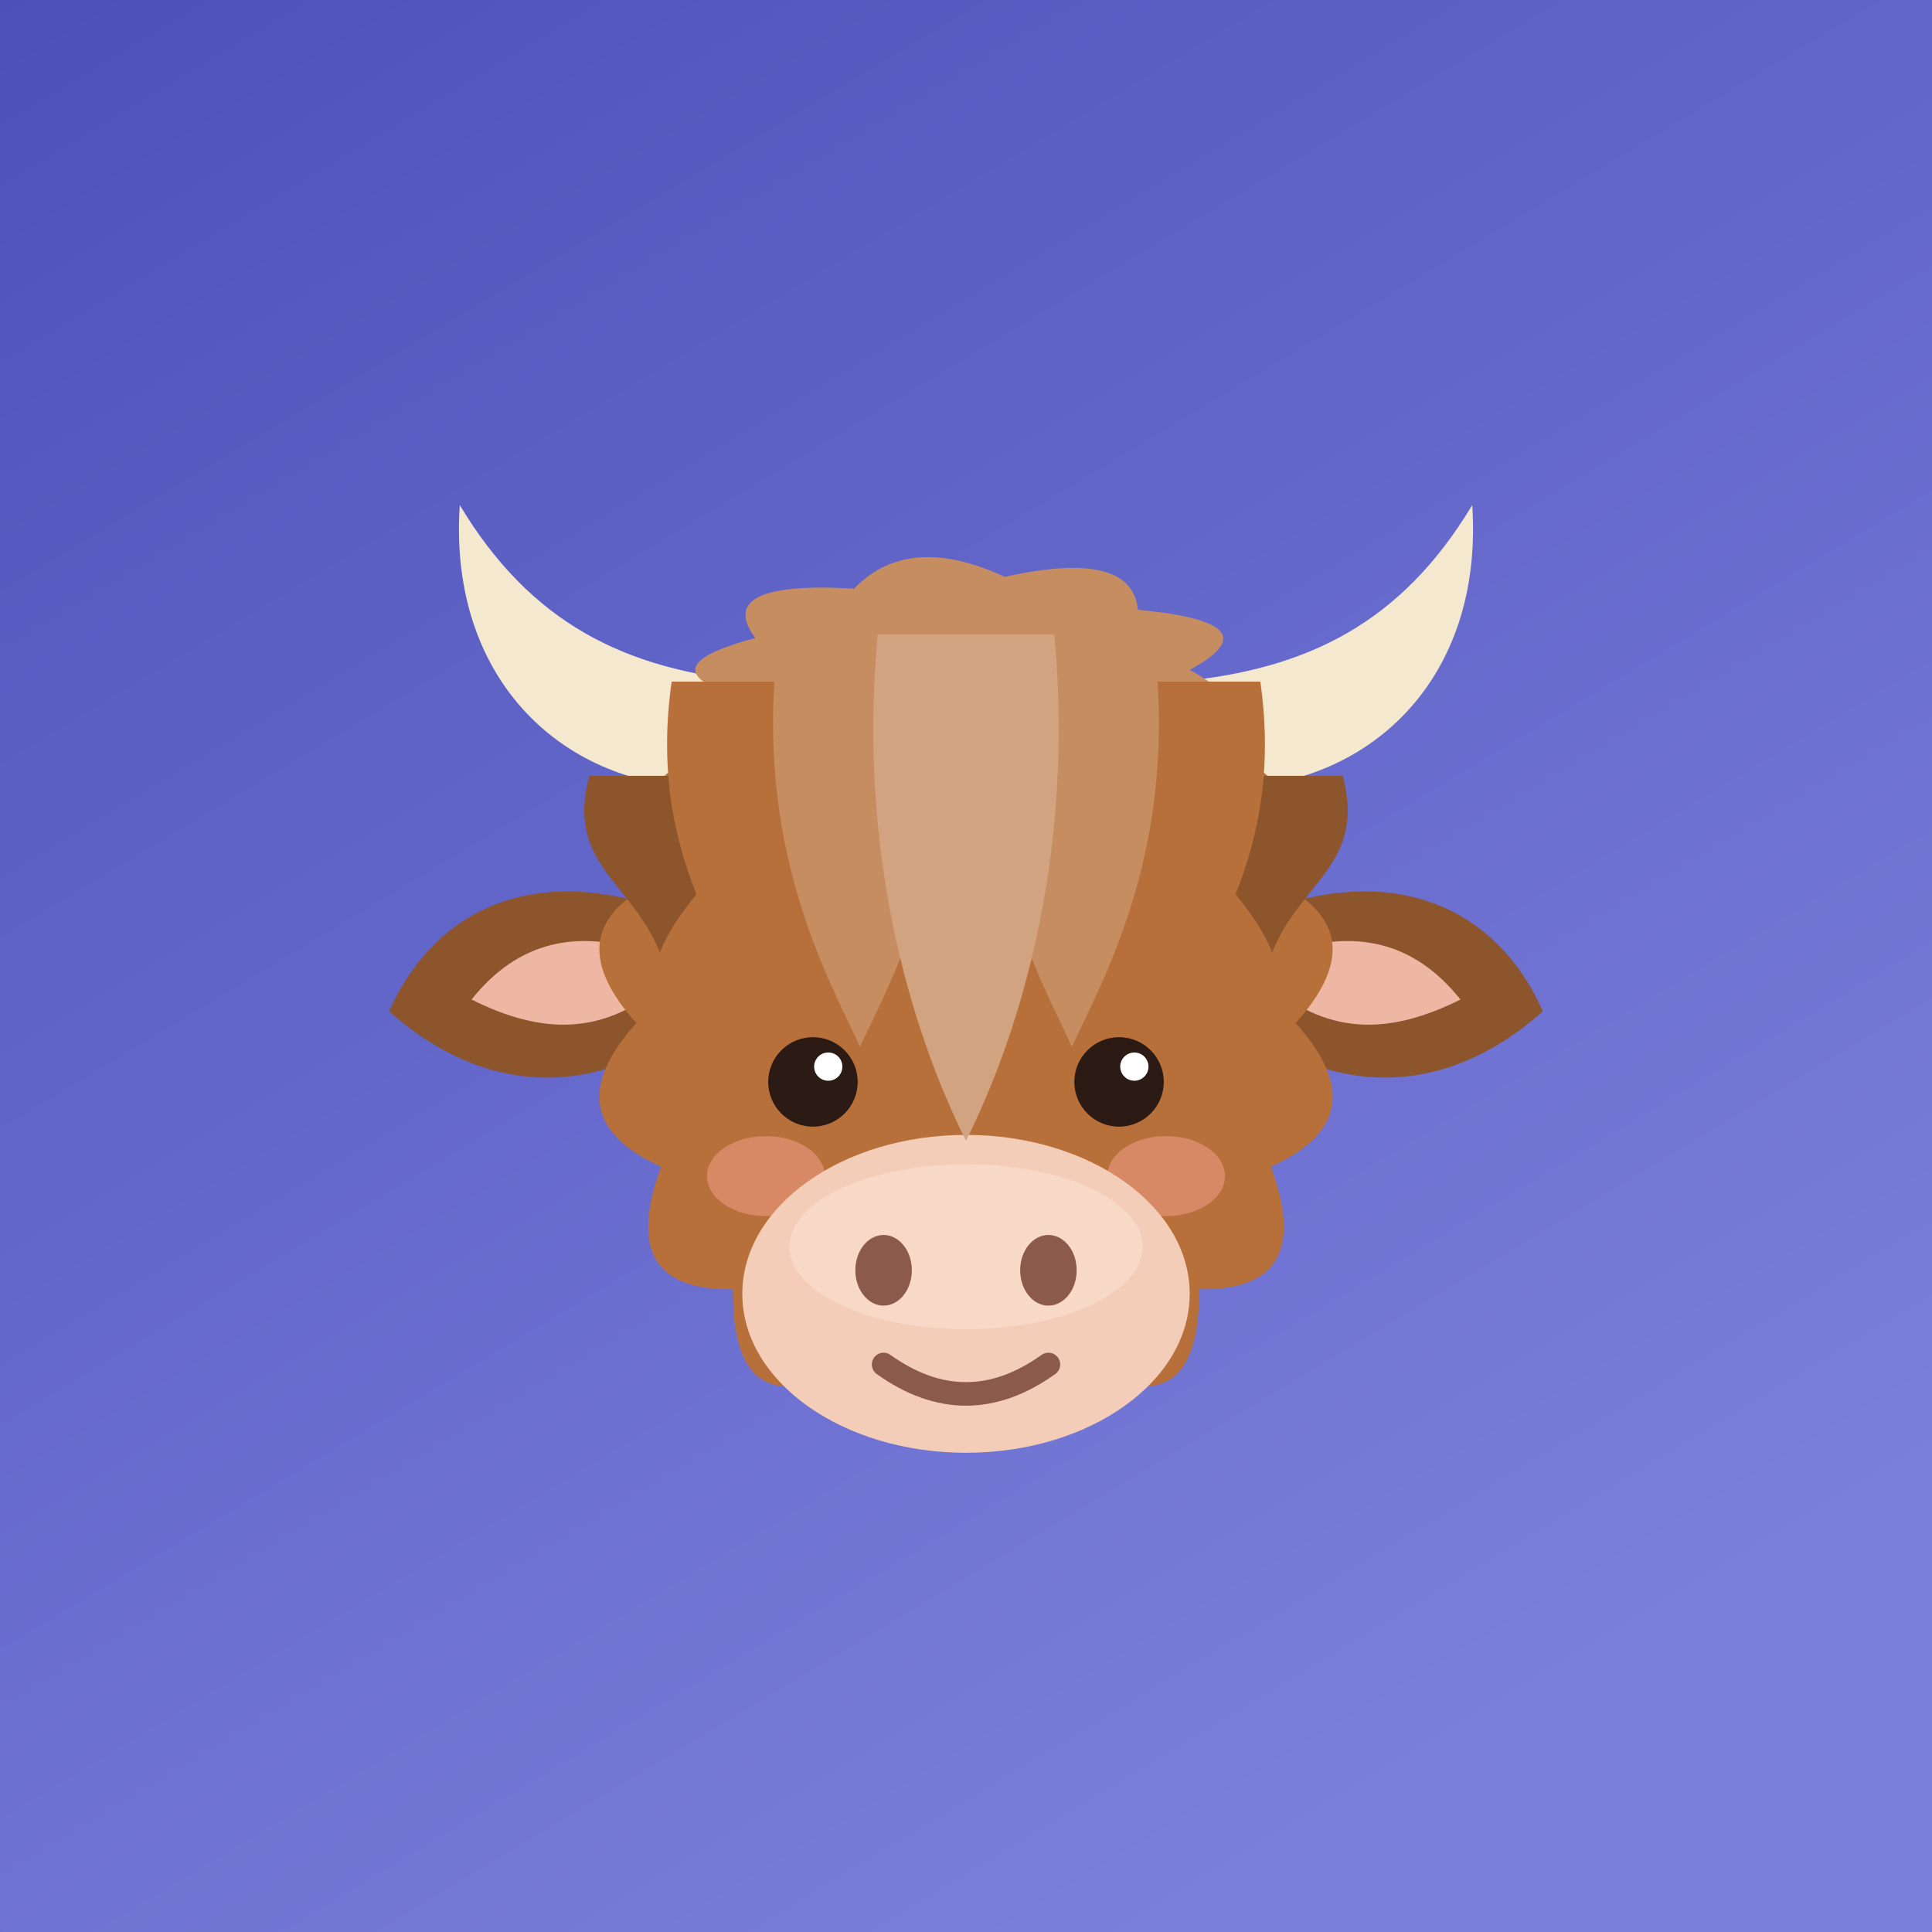
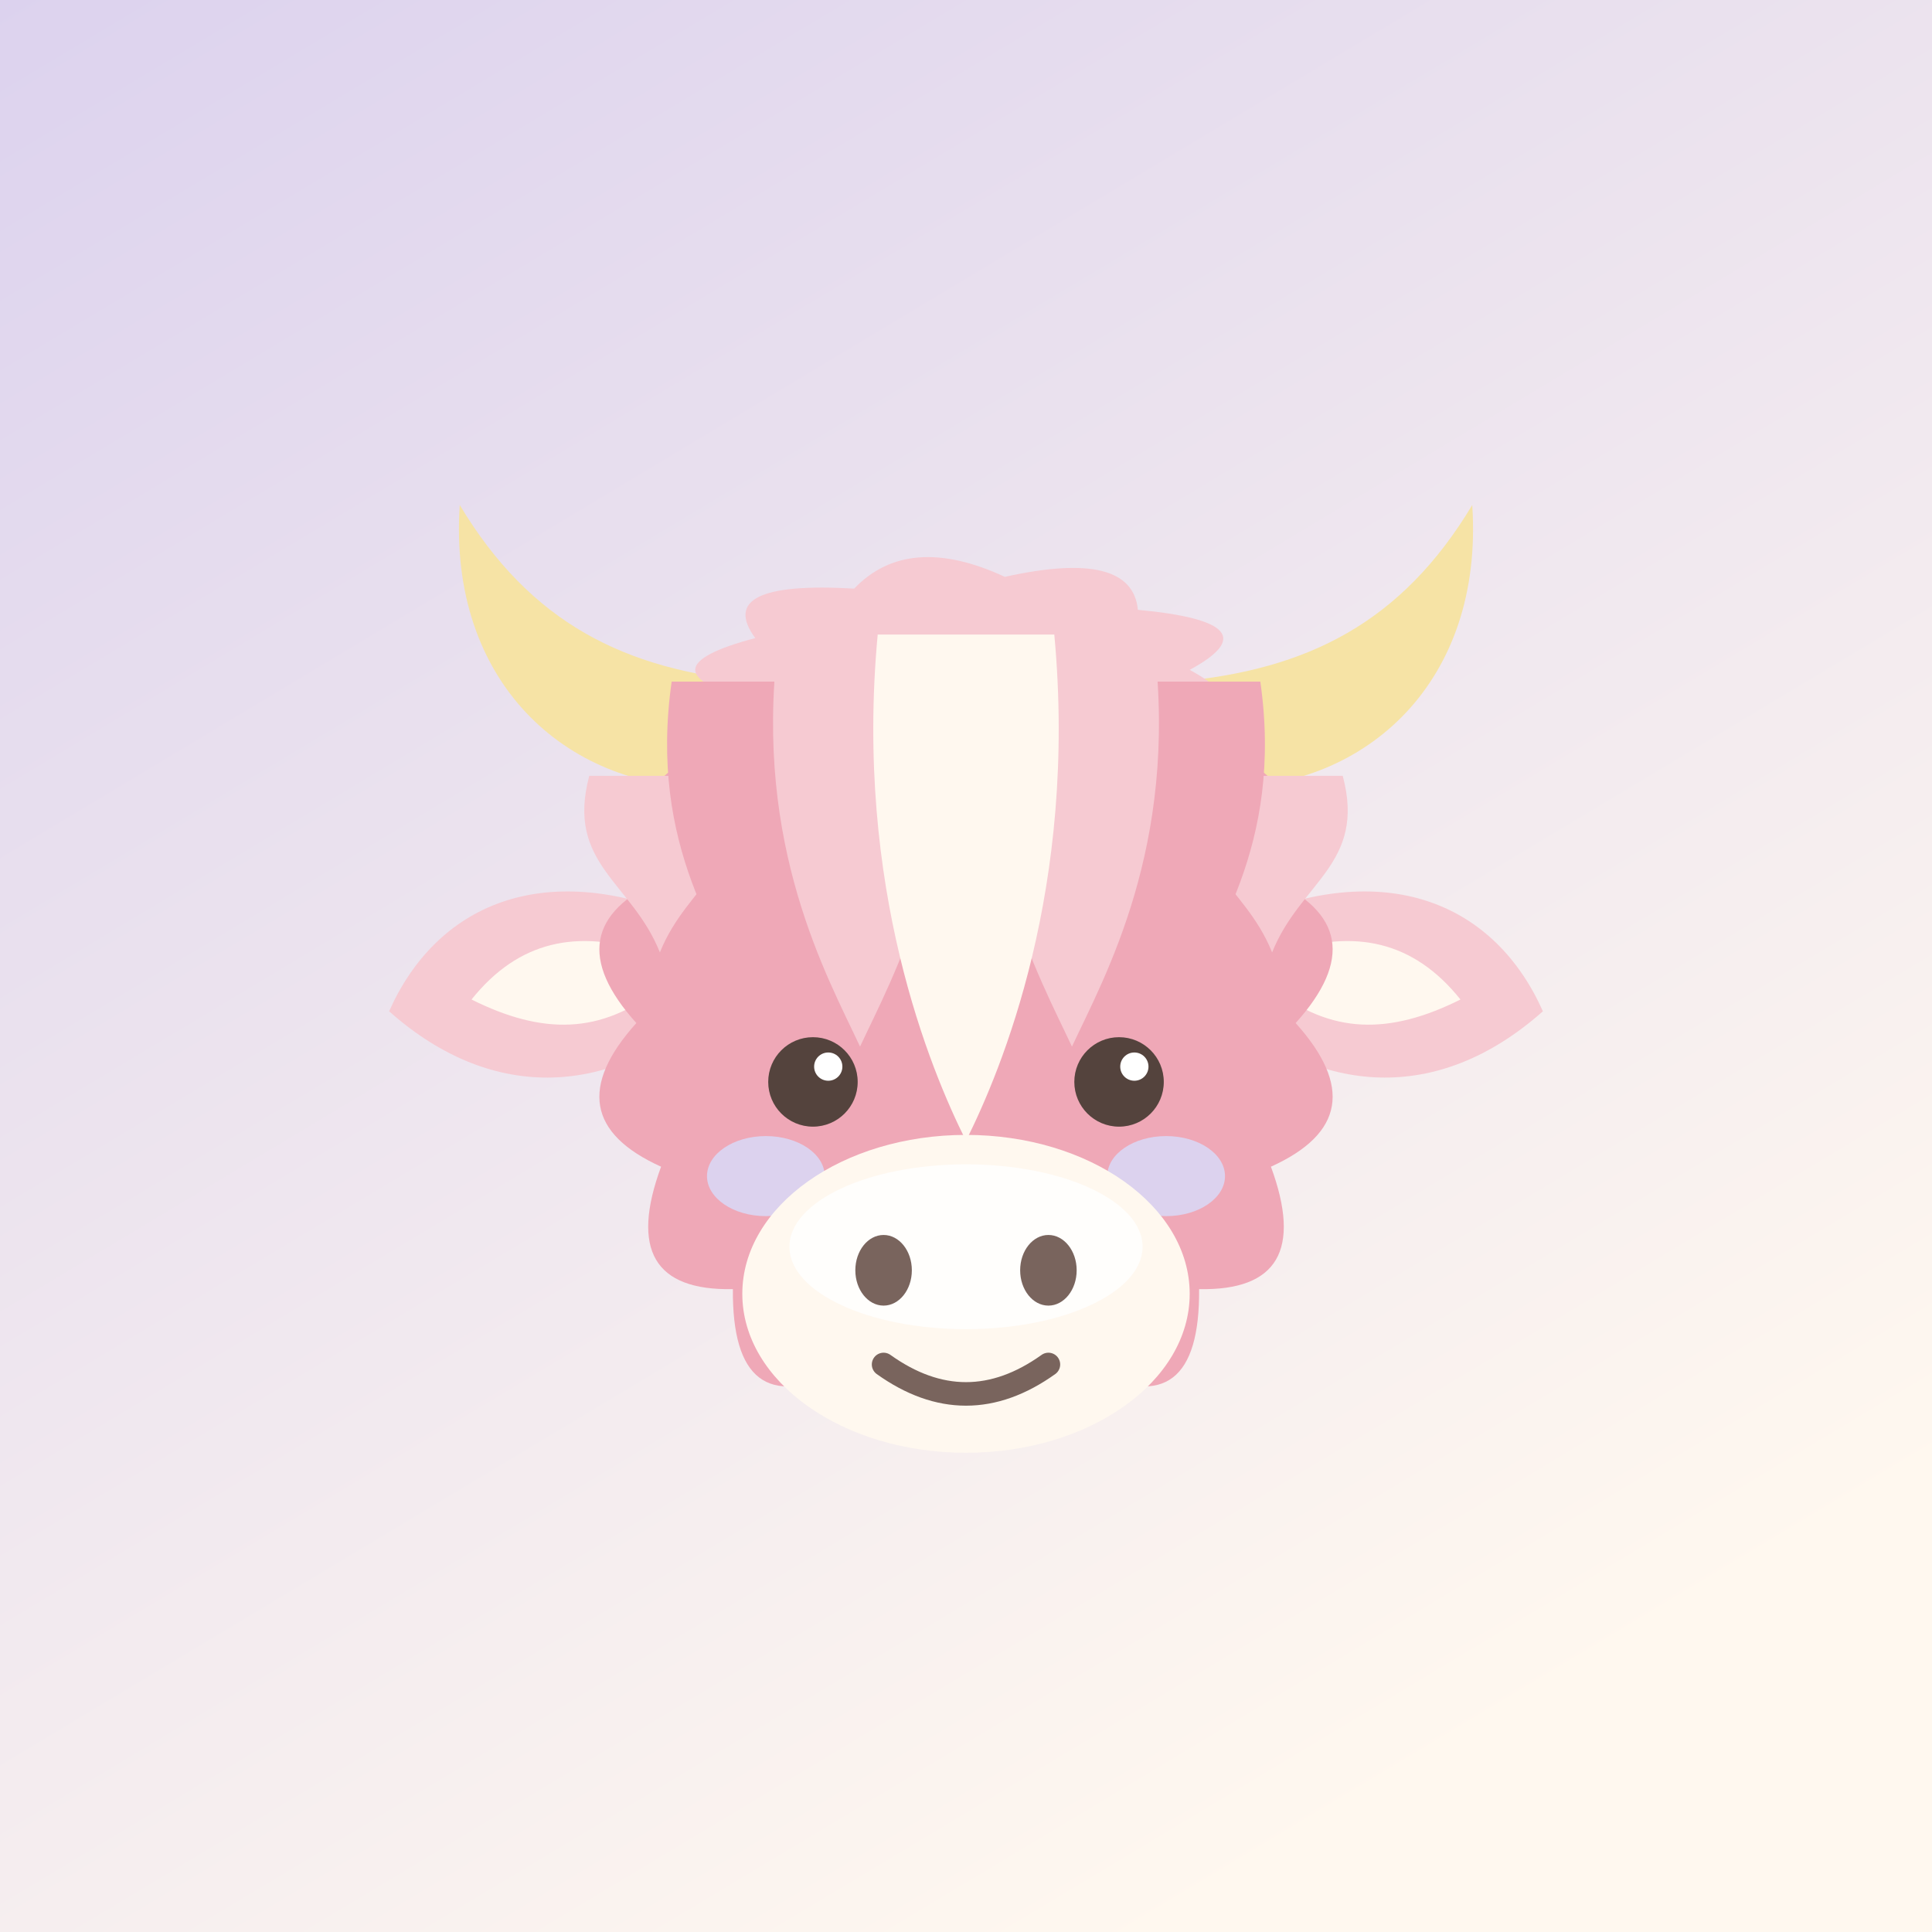
<svg xmlns="http://www.w3.org/2000/svg" viewBox="0 0 512 512">
  <defs>
    <linearGradient id="bg" x1="0" y1="0" x2=".6" y2="1">
-       <stop offset="0" stop-color="#4d50b8" />
-       <stop offset="1" stop-color="#7b7fdc" />
+       <stop offset="0" stop-color="#DCD2EE" />
+       <stop offset="1" stop-color="#FFF8EF" />
    </linearGradient>
  </defs>
  <rect width="512" height="512" fill="url(#bg)" />
  <g transform="translate(100 112) scale(3.12)">
    <g class="cow-horns">
-       <path d="M28 31C16 31 6 22 7 7c6 10 14 14 25 15z" fill="#f4e8cf" />
-       <path d="M72 31C84 31 94 22 93 7c-6 10-14 14-25 15z" fill="#f4e8cf" />
+       <path d="M28 31C16 31 6 22 7 7c6 10 14 14 25 15z" fill="#F6E3A5" />
+       <path d="M72 31C84 31 94 22 93 7c-6 10-14 14-25 15z" fill="#F6E3A5" />
    </g>
    <g class="cow-ear cow-ear-l">
-       <path d="M26 42C14 37 5 41 1 50c9 8 19 7 27 0z" fill="#8c552c" />
-       <path d="M23 45c-6-2-11-1-15 4 6 3 11 3 16-1z" fill="#eeb7a4" />
+       <path d="M26 42C14 37 5 41 1 50c9 8 19 7 27 0z" fill="#F6CAD2" />
+       <path d="M23 45c-6-2-11-1-15 4 6 3 11 3 16-1z" fill="#FFF8EF" />
    </g>
    <g class="cow-ear cow-ear-r">
-       <path d="M74 42C86 37 95 41 99 50c-9 8-19 7-27 0z" fill="#8c552c" />
-       <path d="M77 45c6-2 11-1 15 4-6 3-11 3-16-1z" fill="#eeb7a4" />
+       <path d="M74 42C86 37 95 41 99 50c-9 8-19 7-27 0z" fill="#F6CAD2" />
+       <path d="M77 45c6-2 11-1 15 4-6 3-11 3-16-1z" fill="#FFF8EF" />
    </g>
-     <path d="M78.0 51.0Q85.2 59.0 75.9 63.2Q79.8 73.8 69.8 73.6Q69.9 85.1 60.7 80.6Q57.0 91.2 50.0 83.0Q43.0 91.2 39.3 80.6Q30.1 85.1 30.2 73.6Q20.2 73.8 24.1 63.2Q14.8 59.0 22.0 51.0Q14.8 43.0 24.1 38.8Q20.2 28.2 30.2 28.4Q30.1 16.9 39.3 21.4Q43.0 10.8 50.0 19.0Q57.0 10.8 60.7 21.4Q69.9 16.9 69.8 28.4Q79.8 28.2 75.9 38.8Q85.2 43.0 78.0 51.0Z" fill="#b8703a" />
-     <ellipse cx="33" cy="64" rx="5" ry="3.4" fill="#f09a86" opacity=".55" />
-     <ellipse cx="67" cy="64" rx="5" ry="3.4" fill="#f09a86" opacity=".55" />
+     <path d="M78.0 51.0Q85.2 59.0 75.9 63.2Q79.8 73.8 69.8 73.6Q69.9 85.1 60.7 80.6Q57.0 91.2 50.0 83.0Q43.0 91.2 39.3 80.6Q30.1 85.1 30.2 73.6Q20.2 73.8 24.1 63.2Q14.8 59.0 22.0 51.0Q14.8 43.0 24.1 38.8Q20.2 28.2 30.2 28.4Q30.1 16.9 39.3 21.4Q43.0 10.8 50.0 19.0Q57.0 10.8 60.7 21.4Q69.9 16.9 69.8 28.4Q79.8 28.2 75.9 38.8Q85.2 43.0 78.0 51.0Z" fill="#EFA8B7" />
+     <ellipse cx="33" cy="64" rx="5" ry="3.4" fill="#DCD2EE" opacity="1" />
+     <ellipse cx="67" cy="64" rx="5" ry="3.4" fill="#DCD2EE" opacity="1" />
    <g class="cow-eyes">
      <g class="cow-eye">
-         <circle cx="37" cy="56" r="3.8" fill="#2c1b14" />
+         <circle cx="37" cy="56" r="3.8" fill="#54433D" />
        <circle cx="38.3" cy="54.7" r="1.2" fill="#fff" />
      </g>
      <g class="cow-eye">
-         <circle cx="63" cy="56" r="3.8" fill="#2c1b14" />
+         <circle cx="63" cy="56" r="3.8" fill="#54433D" />
        <circle cx="64.3" cy="54.7" r="1.2" fill="#fff" />
      </g>
    </g>
-     <ellipse cx="50" cy="74" rx="19" ry="13.5" fill="#f4cdb9" />
-     <ellipse cx="50" cy="70" rx="15" ry="7" fill="#f9dccb" opacity=".8" />
-     <ellipse cx="43" cy="72" rx="2.4" ry="3" fill="#8c5a4b" />
-     <ellipse cx="57" cy="72" rx="2.4" ry="3" fill="#8c5a4b" />
-     <path d="M43 80q7 5 14 0" fill="none" stroke="#8c5a4b" stroke-width="2" stroke-linecap="round" />
-     <path d="M69.0 21.0Q76.4 25.0 64.6 26.1Q64.1 31.3 53.3 28.9Q45.1 32.7 40.5 27.9Q28.5 28.6 32.1 23.7Q21.9 21.0 32.1 18.3Q28.5 13.4 40.5 14.1Q45.1 9.3 53.3 13.1Q64.1 10.7 64.6 15.9Q76.4 17.0 69.0 21.0Z" fill="#c68d61" />
-     <path d="M18 30C16 37.5 21.6 39 24 45C26.4 39 32 37.5 30 30Z" fill="#8c552c" />
-     <path d="M70 30C68 37.5 73.6 39 76 45C78.4 39 84 37.5 82 30Z" fill="#8c552c" />
-     <path d="M25 22C23 36 29.2 44 32 50C34.8 44 41 36 39 22Z" fill="#b8703a" />
-     <path d="M61 22C59 36 65.2 44 68 50C70.8 44 77 36 75 22Z" fill="#b8703a" />
-     <path d="M34 19C32 36 38.2 47 41 53C43.8 47 50 36 48 19Z" fill="#c68d61" />
-     <path d="M52 19C50 36 56.2 47 59 53C61.8 47 68 36 66 19Z" fill="#c68d61" />
-     <path d="M42.5 18C40.5 39.5 47 55 50 61C53 55 59.5 39.5 57.5 18Z" fill="#d2a381" />
+     <ellipse cx="50" cy="74" rx="19" ry="13.5" fill="#FFF8EF" />
+     <ellipse cx="50" cy="70" rx="15" ry="7" fill="#FFFFFF" opacity=".8" />
+     <ellipse cx="43" cy="72" rx="2.4" ry="3" fill="#79645D" />
+     <ellipse cx="57" cy="72" rx="2.4" ry="3" fill="#79645D" />
+     <path d="M43 80q7 5 14 0" fill="none" stroke="#79645D" stroke-width="2" stroke-linecap="round" />
+     <path d="M69.0 21.0Q76.4 25.0 64.6 26.1Q64.1 31.3 53.3 28.9Q45.1 32.7 40.5 27.9Q28.5 28.6 32.1 23.7Q21.9 21.0 32.1 18.3Q28.5 13.4 40.5 14.1Q45.1 9.3 53.3 13.1Q64.1 10.7 64.6 15.9Q76.4 17.0 69.0 21.0Z" fill="#F6CAD2" />
+     <path d="M18 30C16 37.5 21.6 39 24 45C26.4 39 32 37.5 30 30Z" fill="#F6CAD2" />
+     <path d="M70 30C68 37.5 73.6 39 76 45C78.4 39 84 37.5 82 30Z" fill="#F6CAD2" />
+     <path d="M25 22C23 36 29.2 44 32 50C34.8 44 41 36 39 22Z" fill="#EFA8B7" />
+     <path d="M61 22C59 36 65.2 44 68 50C70.8 44 77 36 75 22Z" fill="#EFA8B7" />
+     <path d="M34 19C32 36 38.2 47 41 53C43.8 47 50 36 48 19Z" fill="#F6CAD2" />
+     <path d="M52 19C50 36 56.2 47 59 53C61.8 47 68 36 66 19Z" fill="#F6CAD2" />
+     <path d="M42.5 18C40.5 39.5 47 55 50 61C53 55 59.5 39.5 57.5 18Z" fill="#FFF8EF" />
  </g>
</svg>
